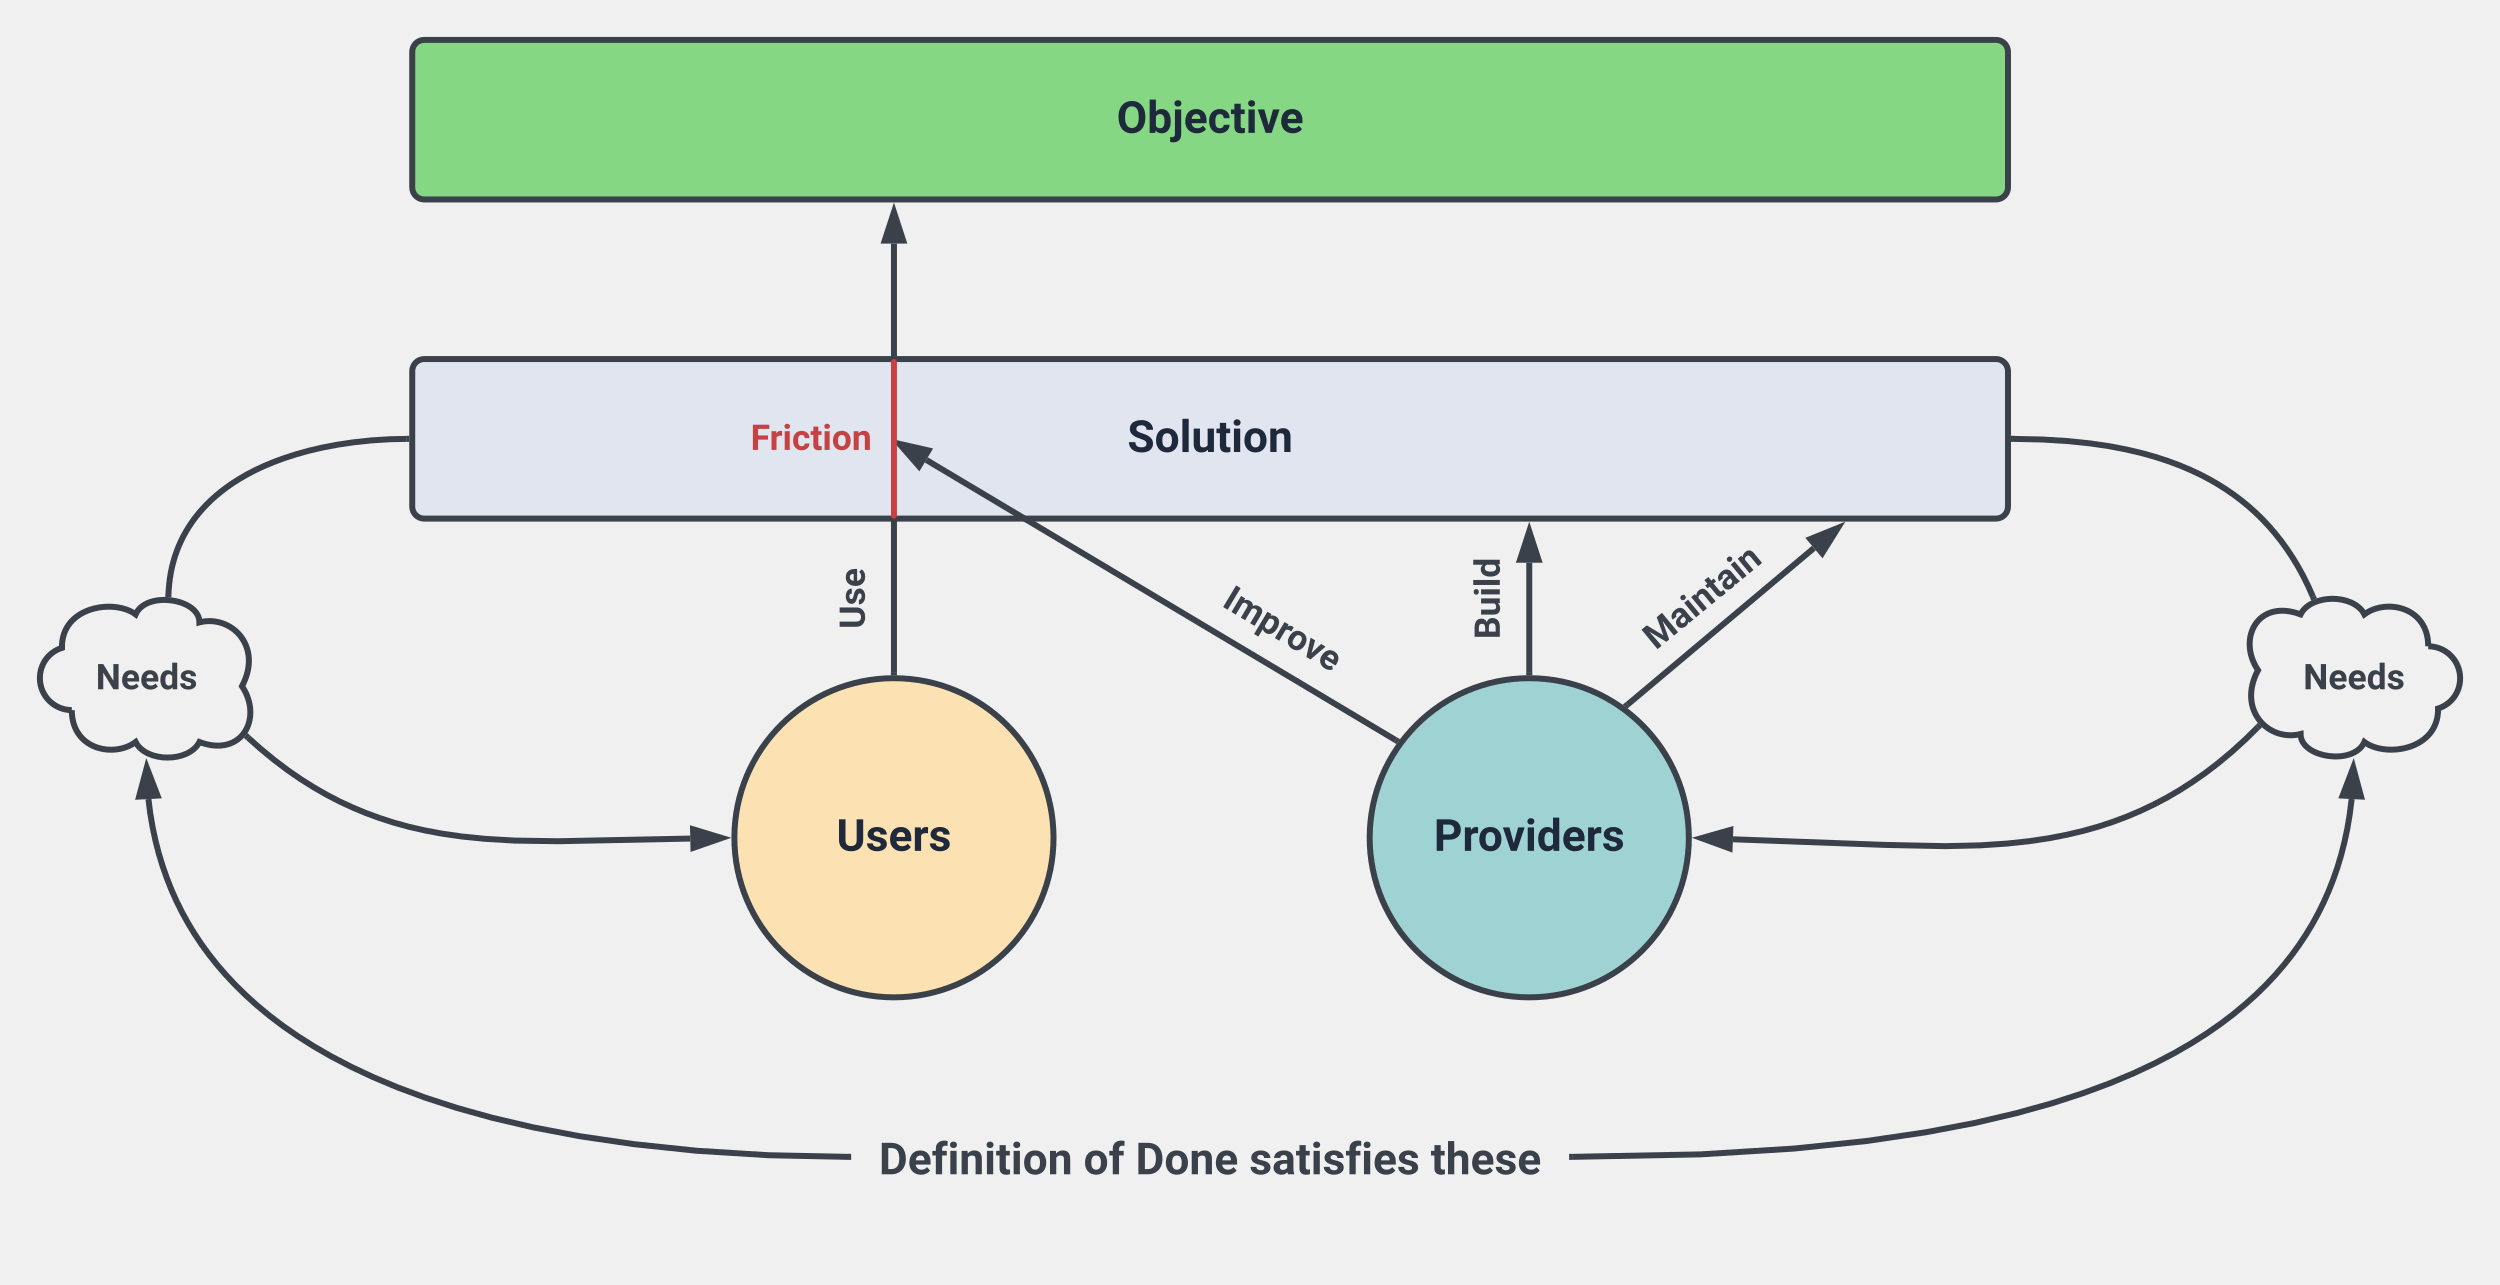
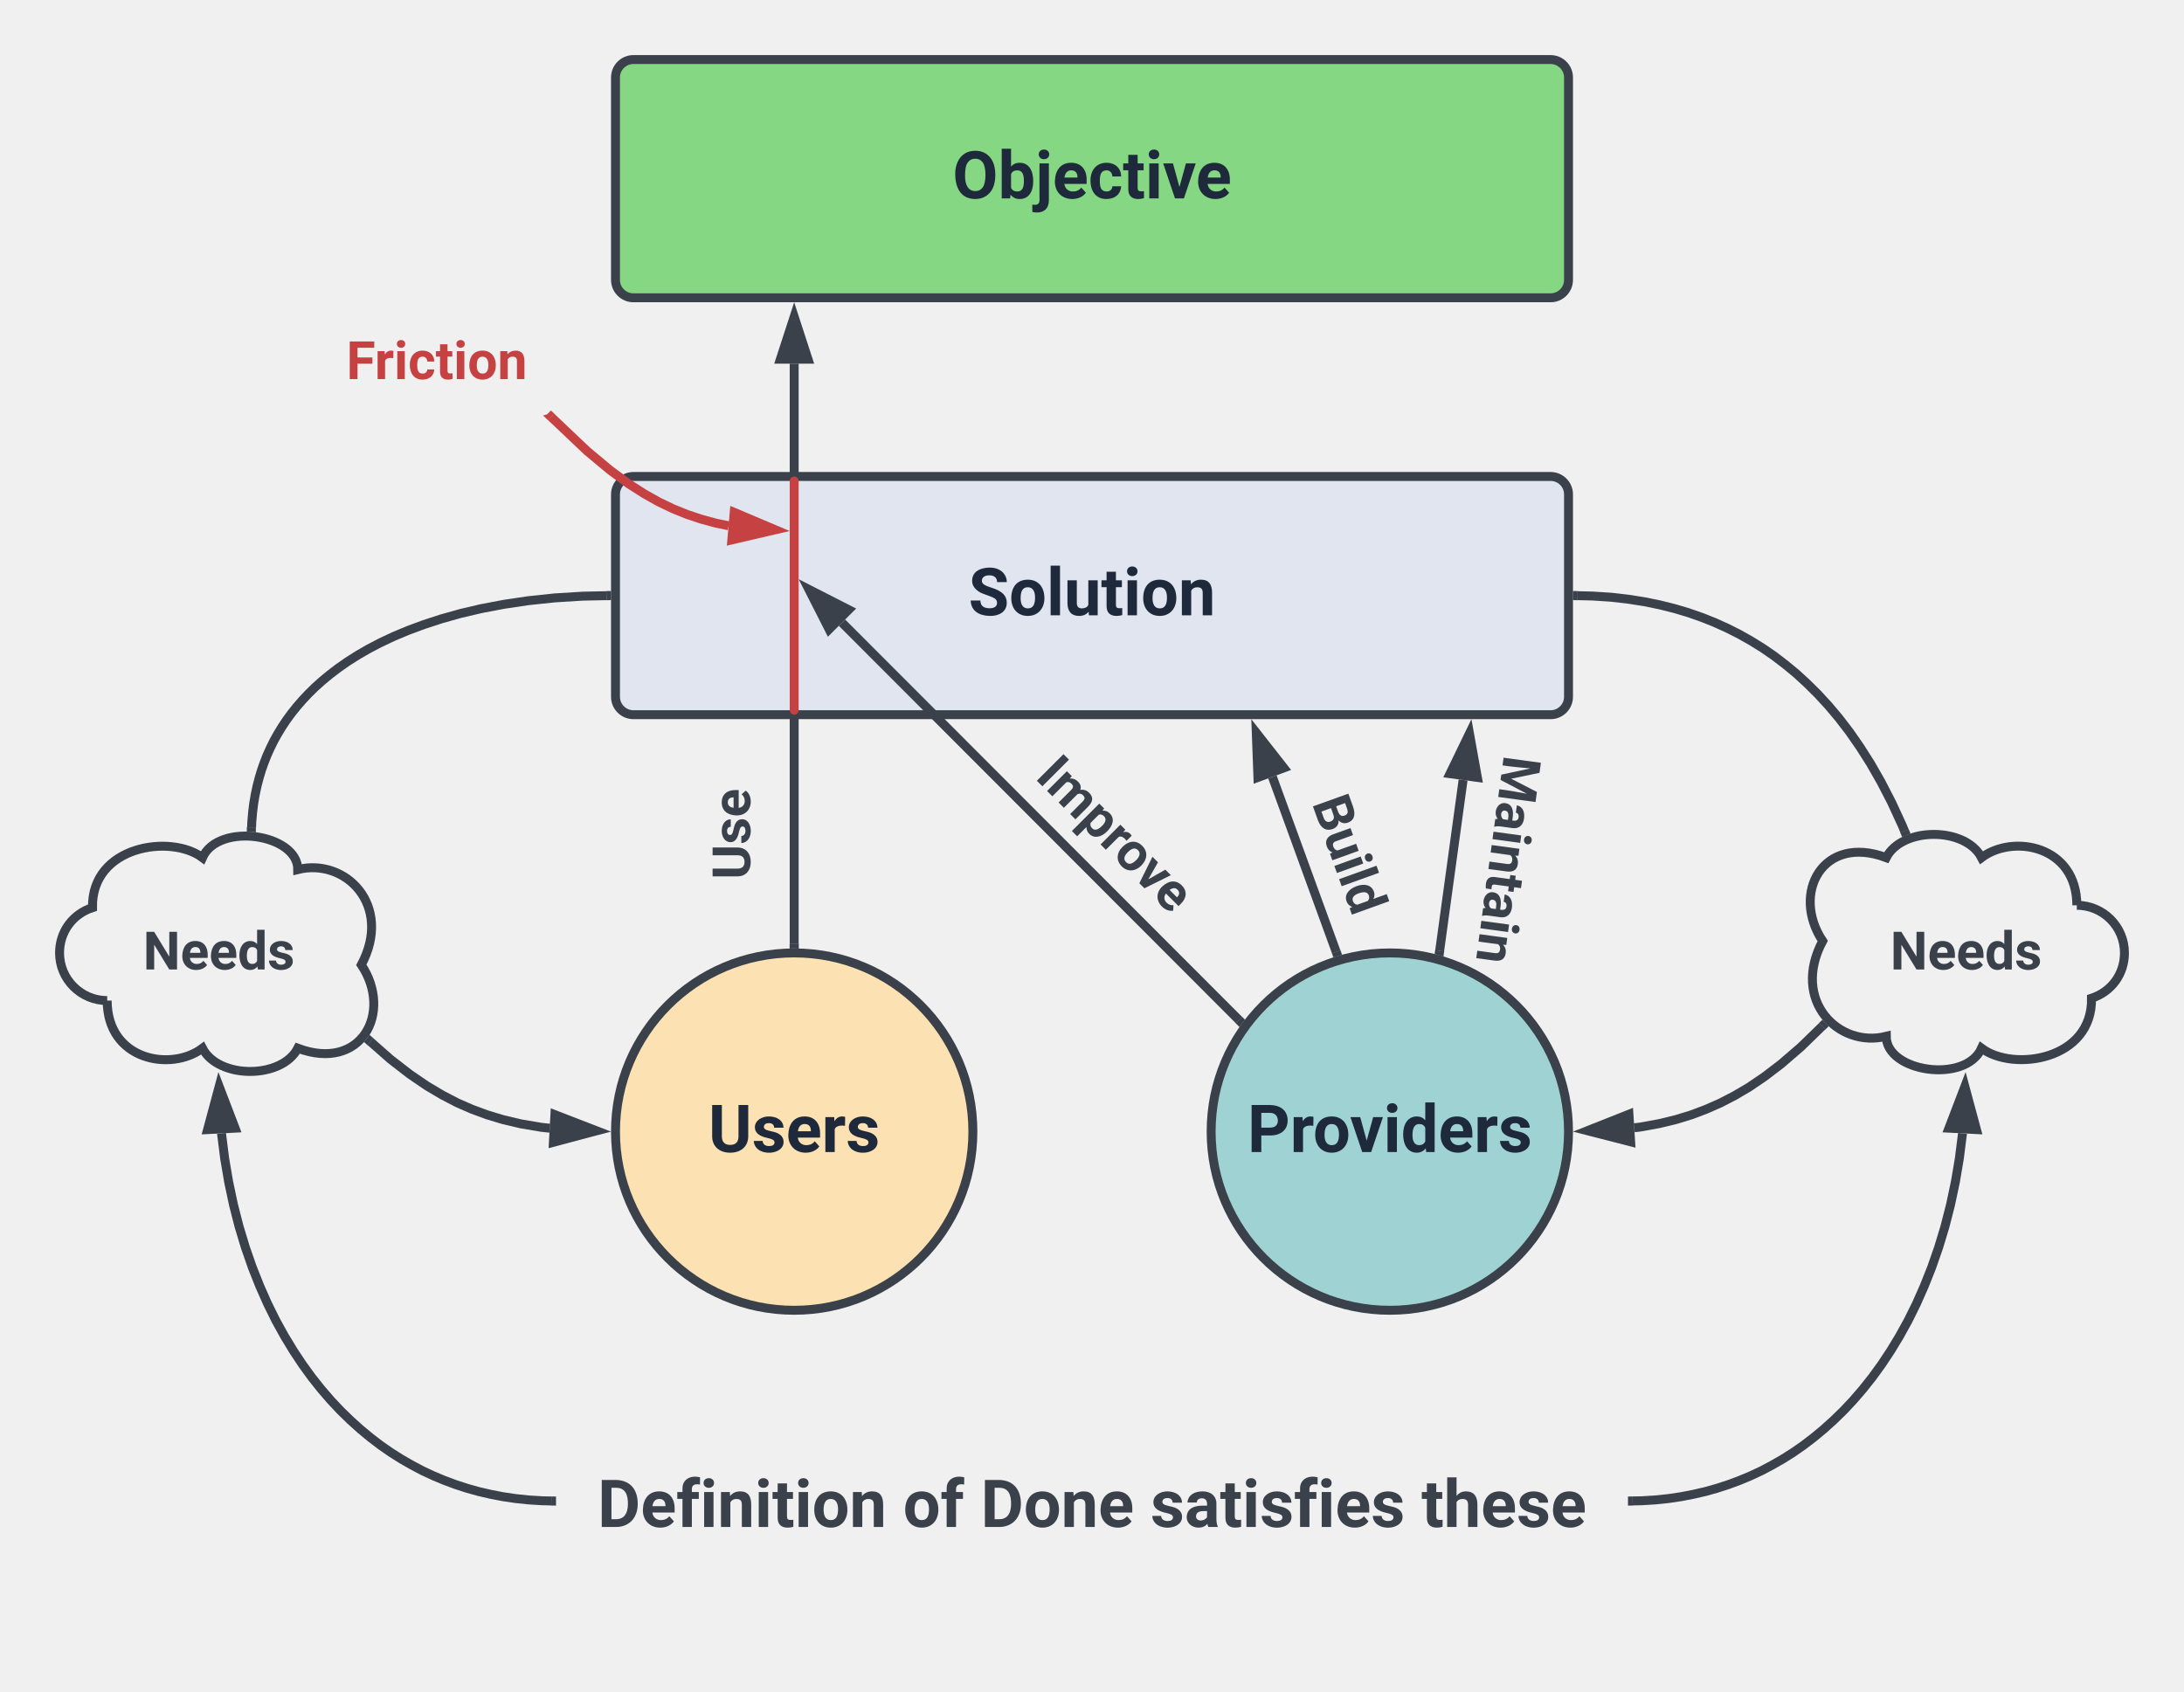
- <svg xmlns="http://www.w3.org/2000/svg" xmlns:ns1="lucid" xmlns:xlink="http://www.w3.org/1999/xlink" width="1253.33" height="644.06">
-   <g transform="translate(-193.3333 -100)" ns1:page-tab-id="0_0">
-     <path d="M641.5 437V222.12" stroke="#3a414a" stroke-width="3" fill="none" />
-     <path d="M643 438.55l-1.48-.05h-.73l-.8.03v-1.57h3z" stroke="#3a414a" stroke-width=".05" fill="#3a414a" />
-     <path d="M641.5 206.35l4.64 14.27h-9.28z" stroke="#3a414a" stroke-width="3" fill="#3a414a" />
-     <path d="M1410.67 424c8.83 0 16 7.16 16 16 0 7.07-4.34 13.03-11.06 15.22.4 20.78-26.27 24.78-36.93 16.78-5.34 12-32 8-32-4-16 4-32-12-21.34-32-10.66-16 0-36 21.34-28 5.33-10.4 26.66-10.4 32 0 10.66-8 32-4 32 16z" stroke="#3a414a" stroke-width="3" fill-opacity="0" />
-     <path d="M400 286c0-3.3 2.7-6 6-6h788c3.3 0 6 2.7 6 6v68c0 3.3-2.7 6-6 6H406c-3.3 0-6-2.7-6-6z" stroke="#3a414a" stroke-width="3" fill="#e0e5ef" />
-     <use xlink:href="#a" transform="matrix(1,0,0,1,412,292) translate(346.5178 34.61632)" />
-     <path d="M1040 520c0 44.18-35.82 80-80 80s-80-35.82-80-80 35.82-80 80-80 80 35.82 80 80z" stroke="#3a414a" stroke-width="3" fill="#9fd3d3" />
-     <use xlink:href="#b" transform="matrix(1,0,0,1,885,445) translate(27.18099 81.55382)" />
-     <path d="M721.5 520c0 44.18-35.82 80-80 80s-80-35.82-80-80 35.82-80 80-80 80 35.82 80 80z" stroke="#3a414a" stroke-width="3" fill="#fce1b2" />
-     <use xlink:href="#c" transform="matrix(1,0,0,1,566.5,445) translate(46.20226 81.55382)" />
-     <path d="M400 126c0-3.3 2.7-6 6-6h788c3.3 0 6 2.7 6 6v68c0 3.3-2.7 6-6 6H406c-3.3 0-6-2.7-6-6z" stroke="#3a414a" stroke-width="3" fill="#85d783" />
-     <use xlink:href="#d" transform="matrix(1,0,0,1,412,132) translate(341.1359 34.61632)" />
-     <path d="M893 471.03L657.7 330.57" stroke="#3a414a" stroke-width="3" fill="none" />
-     <path d="M895.22 470.6l-1.36 1.76-.44.66-1.2-.72 1.52-2.58z" stroke="#3a414a" stroke-width=".05" fill="#3a414a" />
-     <path d="M644.17 322.5l14.62 3.32-4.76 7.96z" stroke="#3a414a" stroke-width="3" fill="#3a414a" />
+ <svg xmlns="http://www.w3.org/2000/svg" xmlns:ns1="lucid" xmlns:xlink="http://www.w3.org/1999/xlink" width="733.33" height="568.13">
+   <g transform="translate(-193.3333 -120)" ns1:page-tab-id="0_0">
+     <path d="M460 437V242.12" stroke="#3a414a" stroke-width="3" fill="none" />
+     <path d="M461.5 438.56l-1.5-.06-1.5.05v-1.6h3z" stroke="#3a414a" stroke-width=".05" fill="#3a414a" />
+     <path d="M460 226.35l4.64 14.27h-9.28z" stroke="#3a414a" stroke-width="3" fill="#3a414a" />
+     <path d="M890.67 424c8.83 0 16 7.16 16 16 0 7.07-4.34 13.03-11.06 15.22C896 476 869.34 480 858.68 472c-5.34 12-32 8-32-4-16 4-32-12-21.34-32-10.66-16 0-36 21.34-28 5.33-10.4 26.66-10.4 32 0 10.66-8 32-4 32 16z" stroke="#3a414a" stroke-width="3" fill-opacity="0" />
+     <path d="M400 286c0-3.3 2.7-6 6-6h308c3.3 0 6 2.7 6 6v68c0 3.3-2.7 6-6 6H406c-3.3 0-6-2.7-6-6z" stroke="#3a414a" stroke-width="3" fill="#e0e5ef" />
+     <use xlink:href="#a" transform="matrix(1,0,0,1,412,292) translate(106.5178 34.61632)" />
+     <path d="M720 500c0 33.14-26.86 60-60 60s-60-26.86-60-60 26.86-60 60-60 60 26.86 60 60z" stroke="#3a414a" stroke-width="3" fill="#9fd3d3" />
+     <use xlink:href="#b" transform="matrix(1,0,0,1,605,445) translate(7.18099 61.86632)" />
+     <path d="M520 500c0 33.14-26.86 60-60 60s-60-26.86-60-60 26.86-60 60-60 60 26.86 60 60z" stroke="#3a414a" stroke-width="3" fill="#fce1b2" />
+     <use xlink:href="#c" transform="matrix(1,0,0,1,405,445) translate(26.20226 61.86632)" />
+     <path d="M400 146c0-3.3 2.7-6 6-6h308c3.3 0 6 2.7 6 6v68c0 3.3-2.7 6-6 6H406c-3.3 0-6-2.7-6-6z" stroke="#3a414a" stroke-width="3" fill="#85d783" />
+     <use xlink:href="#d" transform="matrix(1,0,0,1,412,152) translate(101.1359 34.61632)" />
+     <path d="M609.4 462.6L476.06 329.1" stroke="#3a414a" stroke-width="3" fill="none" />
+     <path d="M611.34 462.42l-1.78 2.46-1.26-1.26 2.12-2.12z" stroke="#3a414a" stroke-width=".05" fill="#3a414a" />
+     <path d="M464.93 317.93l13.36 6.82-6.57 6.55z" stroke="#3a414a" stroke-width="3" fill="#3a414a" />
    <path d="M229.33 456c-8.83 0-16-7.16-16-16 0-7.07 4.34-13.03 11.06-15.22C224 404 250.66 400 261.32 408c5.34-12 32-8 32 4 16-4 32 12 21.34 32 10.66 16 0 36-21.34 28-5.33 10.4-26.66 10.4-32 0-10.66 8-32 4-32-16z" stroke="#3a414a" stroke-width="3" fill-opacity="0" />
    <path d="M397 320.03l-8.13.17-9.3.58-8.8.93-8.22 1.22-7.62 1.45-7 1.64-6.4 1.8-5.83 1.9-5.32 1.97-4.85 2.03-4.42 2.08-4.02 2.1-3.7 2.14-3.37 2.14-3.08 2.15-2.85 2.17-2.62 2.17-2.42 2.17-2.23 2.2-2.06 2.2-1.9 2.2-1.77 2.23-1.64 2.25-1.5 2.27-1.4 2.3-1.3 2.35-1.17 2.38-1.1 2.44-.98 2.5-.9 2.55-.78 2.63-.7 2.7-.6 2.82-.5 2.92-.37 3.04-.27 3.18-.08 1.9" stroke="#3a414a" stroke-width="3" fill="none" />
    <path d="M398.5 321.5l-1.5.03-.07-3 1.57-.03zM279.25 397.86l-.03 1.66-.76-.14-2.24-.04.03-1.54z" stroke="#3a414a" stroke-width=".05" fill="#3a414a" />
-     <path d="M317.68 469.8l6.18 5.5 7 5.75 6.76 5.1 6.6 4.55 6.5 4.08 6.45 3.7 6.46 3.34 6.52 3.03 6.65 2.77 6.85 2.5 7.14 2.3 7.52 2.07 8.08 1.85 8.84 1.64 9.94 1.42 11.65 1.16 14.6.85 21.65.33 66.3-1.34" stroke="#3a414a" stroke-width="3" fill="none" />
-     <path d="M318.7 468.7l-2 2.23-1.15-1.04.97-1.05.86-1.34z" stroke="#3a414a" stroke-width=".05" fill="#3a414a" />
-     <path d="M555.15 520.1l-14.17 4.92-.2-9.27z" stroke="#3a414a" stroke-width="3" fill="#3a414a" />
+     <path d="M317.7 469.78l6.78 5.96 6.46 5 5.68 3.88 5.23 3.1 5 2.6 4.98 2.18 5.1 1.88 5.38 1.62 5.93 1.4 6.8 1.15 2.9.32" stroke="#3a414a" stroke-width="3" fill="none" />
+     <path d="M318.7 468.68l-1.97 2.25-1.18-1.04.97-1.05.86-1.34z" stroke="#3a414a" stroke-width=".05" fill="#3a414a" />
+     <path d="M393.65 499.73l-14.5 3.85.5-9.26z" stroke="#3a414a" stroke-width="3" fill="#3a414a" />
    <path d="M213.33 406c0-3.3 2.7-6 6-6H314c3.3 0 6 2.7 6 6v68c0 3.3-2.7 6-6 6h-94.67c-3.3 0-6-2.7-6-6z" stroke="#000" stroke-opacity="0" fill="#fff" fill-opacity="0" />
    <use xlink:href="#e" transform="matrix(1,0,0,1,218.3333,405) translate(23.03559 40.55556)" />
-     <path d="M1320 406c0-3.3 2.7-6 6-6h94.67c3.3 0 6 2.7 6 6v68c0 3.3-2.7 6-6 6H1326c-3.3 0-6-2.7-6-6z" stroke="#000" stroke-opacity="0" fill="#fff" fill-opacity="0" />
-     <use xlink:href="#e" transform="matrix(1,0,0,1,1325,405) translate(23.03559 40.55556)" />
-     <path d="M1325.2 464.6l-6.08 6-6.9 6.27-6.72 5.6-6.57 5.03-6.5 4.54-6.43 4.12-6.44 3.76-6.5 3.42-6.6 3.13-6.74 2.87-6.97 2.62-7.27 2.4-7.67 2.16-8.18 1.95-8.9 1.73-9.88 1.5-11.28 1.2-13.48.9-17.56.4-29.5-.6-76.9-2.84" stroke="#3a414a" stroke-width="3" fill="none" />
-     <path d="M1325.63 462.9l1.73 1.7-1.12 1.1-2.1-2.14 1.13-1.13z" stroke="#3a414a" stroke-width=".05" fill="#3a414a" />
-     <path d="M1046.35 520.18l14.43-4.1-.34 9.26z" stroke="#3a414a" stroke-width="3" fill="#3a414a" />
-     <path d="M560 286c0-3.3 2.7-6 6-6h68c3.3 0 6 2.7 6 6v68c0 3.3-2.7 6-6 6h-68c-3.3 0-6-2.7-6-6z" stroke="#000" stroke-opacity="0" fill="#fff" fill-opacity="0" />
-     <use xlink:href="#f" transform="matrix(1,0,0,1,565,285) translate(4.644097 40.55556)" />
-     <path d="M641.5 280.75c.4 0 .75.34.75.75v77c0 .4-.34.75-.75.75-.4 0-.75-.34-.75-.75v-77c0-.4.34-.75.75-.75z" stroke="#c64242" stroke-width="1.5" fill="none" />
-     <path d="M774.42 365.14c1.7-2.84 5.4-3.76 8.23-2.05l125.1 75.1c2.84 1.7 3.76 5.4 2.05 8.23l-11.33 18.87c-1.7 2.84-5.4 3.76-8.23 2.05l-125.1-75.1c-2.84-1.7-3.76-5.4-2.05-8.24z" stroke="#000" stroke-opacity="0" fill="#fff" fill-opacity="0" />
-     <use xlink:href="#g" transform="matrix(0.8573443,0.5147434,-0.5147434,0.8573443,779.2197,366.8604) translate(41.42188 18.05556)" />
-     <path d="M1203 320.03l14.08.3 12.93.8 11.05 1.15 9.63 1.4 8.52 1.64 7.63 1.78 6.9 1.93 6.3 2.05 5.8 2.15 5.38 2.26 5.02 2.34 4.68 2.45 4.4 2.54 4.18 2.64 3.96 2.75 3.77 2.86 3.6 2.97 3.46 3.1 3.33 3.27 3.2 3.4 3.08 3.6 3 3.77 2.9 4 2.82 4.25 2.74 4.52 2.65 4.83 2.57 5.2 2.26 5.1" stroke="#3a414a" stroke-width="3" fill="none" />
-     <path d="M1203.07 318.53l-.06 3-1.5-.03v-3zM1354.8 399.9l-2.76 1.14-.6-1.4 2.78-1.17z" stroke="#3a414a" stroke-width=".05" fill="#3a414a" />
-     <path d="M960 437V382.12" stroke="#3a414a" stroke-width="3" fill="none" />
-     <path d="M961.5 438.55l-1.48-.05h-.73l-.8.03v-1.57h3z" stroke="#3a414a" stroke-width=".05" fill="#3a414a" />
-     <path d="M960 366.36l4.64 14.26h-9.28z" stroke="#3a414a" stroke-width="3" fill="#3a414a" />
-     <path d="M926 440c-3.3 0-6-2.7-6-6v-68c0-3.3 2.7-6 6-6h28c3.3 0 6 2.7 6 6v68c0 3.3-2.7 6-6 6z" stroke="#000" stroke-opacity="0" fill="#fff" fill-opacity="0" />
-     <use xlink:href="#h" transform="matrix(6.123233995736766e-17,-1,1,6.123233995736766e-17,925,435) translate(14.63108 20.24306)" />
-     <path d="M1009.25 453.26l93.46-78.5" stroke="#3a414a" stroke-width="3" fill="none" />
-     <path d="M1010.24 454.38l-.92.78-1.68-1.3-.8-.54 1.47-1.24z" stroke="#3a414a" stroke-width=".05" fill="#3a414a" />
-     <path d="M1114.78 364.62l-7.94 12.73-5.96-7.1z" stroke="#3a414a" stroke-width="3" fill="#3a414a" />
-     <path d="M983.82 433.9c-2.1-2.54-1.75-6.33.8-8.44l98.93-81.64c2.56-2.1 6.34-1.75 8.45.8l17.82 21.6c2.1 2.56 1.75 6.34-.8 8.45l-98.93 81.64c-2.57 2.12-6.35 1.76-8.46-.8z" stroke="#000" stroke-opacity="0" fill="#fff" fill-opacity="0" />
-     <use xlink:href="#i" transform="matrix(0.7712493,-0.6365332,0.6365332,0.7712493,987.0389,429.9571) translate(30.50868 20.24306)" />
-     <path d="M607.67 440c-3.32 0-6-2.7-6-6v-68c0-3.3 2.68-6 6-6h28c3.3 0 6 2.7 6 6v68c0 3.3-2.7 6-6 6z" stroke="#000" stroke-opacity="0" fill="#fff" fill-opacity="0" />
-     <use xlink:href="#j" transform="matrix(6.123233995736766e-17,-1,1,6.123233995736766e-17,606.6667,435) translate(19.77431 20.24306)" />
-     <path d="M620 641.94c0-3.32 2.7-6 6-6h348c3.3 0 6 2.68 6 6v76.12c0 3.32-2.7 6-6 6H626c-3.3 0-6-2.68-6-6z" stroke="#000" stroke-opacity="0" fill="#fff" fill-opacity="0" />
-     <use xlink:href="#k" transform="matrix(1,0,0,1,625,640.9375) translate(8.97895 47.77257)" />
-     <use xlink:href="#l" transform="matrix(1,0,0,1,625,640.9375) translate(111.5723 47.77257)" />
-     <use xlink:href="#m" transform="matrix(1,0,0,1,625,640.9375) translate(137.6356 47.77257)" />
-     <use xlink:href="#n" transform="matrix(1,0,0,1,625,640.9375) translate(194.6343 47.77257)" />
-     <use xlink:href="#o" transform="matrix(1,0,0,1,625,640.9375) translate(285.6283 47.77257)" />
-     <path d="M618.5 679.97l-39.97-.82-36.2-2.26-31.3-3.3-27.08-3.97-23.44-4.46-20.38-4.77-17.84-4.98-15.7-5.1-13.86-5.14L380.4 640l-11.03-5.18-9.9-5.17-8.93-5.15-8.1-5.13-7.34-5.1-6.72-5.1-6.15-5.1-5.64-5.08-5.2-5.1-4.8-5.1-4.43-5.13-4.1-5.17-3.8-5.22-3.5-5.28-3.26-5.37-3-5.46-2.76-5.57-2.54-5.7-2.3-5.87-2.1-6.03-1.9-6.23-1.66-6.47-1.42-6.72-1.2-7.02-.87-6.98" stroke="#3a414a" stroke-width="3" fill="none" />
-     <path d="M620 678.5v3l-1.57-.03.06-3z" stroke="#3a414a" stroke-width=".05" fill="#3a414a" />
-     <path d="M266.92 484.85l5.38 14-9.26.5z" stroke="#3a414a" stroke-width="3" fill="#3a414a" />
-     <path d="M981.5 679.97l64.36-1.25 46.77-2.9 36.47-3.8 29.6-4.36 24.6-4.67 20.83-4.9 17.85-4.96 15.5-5.03 13.55-5.02 11.97-5.03 10.64-5 9.53-4.98 8.58-4.95 7.76-4.93 7.07-4.9 6.45-4.9 5.9-4.9 5.44-4.87 5-4.9 4.63-4.93 4.28-4.97 3.97-5 3.7-5.1 3.4-5.14 3.2-5.26 2.94-5.36 2.72-5.5 2.5-5.63 2.3-5.82 2.1-6 1.88-6.25 1.67-6.5 1.45-6.8 1.2-7.12.95-7.52.02-.25" stroke="#3a414a" stroke-width="3" fill="none" />
-     <path d="M981.57 681.47l-1.57.03v-3l1.5-.03z" stroke="#3a414a" stroke-width=".05" fill="#3a414a" />
-     <path d="M1373.1 484.85l3.9 14.48-9.26-.47z" stroke="#3a414a" stroke-width="3" fill="#3a414a" />
+     <path d="M800 406c0-3.3 2.7-6 6-6h94.67c3.3 0 6 2.7 6 6v68c0 3.3-2.7 6-6 6H806c-3.3 0-6-2.7-6-6z" stroke="#000" stroke-opacity="0" fill="#fff" fill-opacity="0" />
+     <use xlink:href="#e" transform="matrix(1,0,0,1,805,405) translate(23.03559 40.55556)" />
+     <path d="M805.2 464.6l-7.15 6.95-6.57 5.67-5.7 4.35-5.16 3.5-4.9 2.88-4.75 2.45-4.77 2.1-4.9 1.85-5.2 1.6-5.62 1.36-6.32 1.15-2.1.26" stroke="#3a414a" stroke-width="3" fill="none" />
+     <path d="M805.63 462.9l1.73 1.7-1.14 1.1-2.1-2.16 1.15-1.1z" stroke="#3a414a" stroke-width=".05" fill="#3a414a" />
+     <path d="M726.35 499.7l13.94-5.53.57 9.26z" stroke="#3a414a" stroke-width="3" fill="#3a414a" />
+     <path d="M300 226c0-3.3 2.7-6 6-6h68c3.3 0 6 2.7 6 6v28c0 3.3-2.7 6-6 6h-68c-3.3 0-6-2.7-6-6z" stroke="#000" stroke-opacity="0" fill="#fff" fill-opacity="0" />
+     <use xlink:href="#f" transform="matrix(1,0,0,1,305,225) translate(4.644097 22.30556)" />
+     <path d="M460 280.75c.4 0 .75.34.75.75v77c0 .4-.34.75-.75.75-.4 0-.75-.34-.75-.75v-77c0-.4.34-.75.75-.75z" stroke="#c64242" stroke-width="1.5" fill="none" />
+     <path d="M519.8 336.4c2.35-2.35 6.15-2.35 8.5 0l103.16 103.16c2.35 2.35 2.35 6.14 0 8.5L615.9 463.6c-2.34 2.35-6.14 2.35-8.48 0L504.24 360.45c-2.34-2.35-2.34-6.14 0-8.5z" stroke="#000" stroke-opacity="0" fill="#fff" fill-opacity="0" />
+     <use xlink:href="#g" transform="matrix(0.7071068,0.7071068,-0.7071068,0.7071068,524.049,339.2173) translate(41.42188 18.05556)" />
+     <path d="M723 320.03l5.1.12 6.17.4 5.78.66 5.46.86 5.17 1.06 4.9 1.23 4.7 1.4 4.5 1.57 4.34 1.73 4.2 1.9 4.07 2.05 3.96 2.24 3.87 2.4 3.8 2.62 3.7 2.82 3.7 3.05 3.6 3.3 3.6 3.56 3.58 3.88 3.56 4.22 3.55 4.62 3.53 5.08 3.55 5.58 3.55 6.2 3.55 6.88 3.55 7.7.8 1.93" stroke="#3a414a" stroke-width="3" fill="none" />
+     <path d="M723.07 318.53l-.06 3-1.5-.03v-3zM834.8 399.9l-2.76 1.14-.6-1.4 2.77-1.17z" stroke="#3a414a" stroke-width=".05" fill="#3a414a" />
+     <path d="M643.93 372.13c3.12-1.13 6.56.5 7.68 3.6l18.62 51.7c1.12 3.12-.5 6.56-3.62 7.68l-14.62 5.28c-3.12 1.12-6.56-.5-7.68-3.62l-18.6-51.7c-1.13-3.1.5-6.55 3.6-7.67z" stroke="#000" stroke-opacity="0" fill="#fff" fill-opacity="0" />
+     <use xlink:href="#h" transform="matrix(0.3386811,0.9409012,-0.9409012,0.3386811,646.5667,376.4915) translate(8.131076 16.49306)" />
+     <path d="M676.73 439.3l7.87-57.37" stroke="#3a414a" stroke-width="3" fill="none" />
+     <path d="M678.23 439.47l-.25 1.75-2.72-.8-.2-.05.2-1.3z" stroke="#3a414a" stroke-width=".05" fill="#3a414a" />
+     <path d="M686.74 366.3l2.66 14.77-9.2-1.26z" stroke="#3a414a" stroke-width="3" fill="#3a414a" />
+     <path d="M714.05 373.44c3.3.44 5.6 3.47 5.14 6.75l-8.3 60.94c-.46 3.28-3.5 5.58-6.77 5.13l-18.6-2.53c-3.27-.45-5.57-3.47-5.13-6.76l8.3-60.94c.46-3.28 3.48-5.58 6.76-5.14z" stroke="#000" stroke-opacity="0" fill="#fff" fill-opacity="0" />
+     <use xlink:href="#i" transform="matrix(-0.1350153,0.9908435,-0.9908435,-0.1350153,714.3707,378.5262) translate(-2.991319 16.57639)" />
+     <path d="M426 440.07c-3.3 0-6-2.7-6-6v-68c0-3.32 2.7-6 6-6h28c3.3 0 6 2.68 6 6v68c0 3.3-2.7 6-6 6z" stroke="#000" stroke-opacity="0" fill="#fff" fill-opacity="0" />
+     <use xlink:href="#j" transform="matrix(6.123233995736766e-17,-1,1,6.123233995736766e-17,425,435.0667) translate(19.77431 20.24306)" />
+     <path d="M380 586c0-3.3 2.7-6 6-6h348c3.3 0 6 2.7 6 6v76.13c0 3.3-2.7 6-6 6H386c-3.3 0-6-2.7-6-6z" stroke="#000" stroke-opacity="0" fill="#fff" fill-opacity="0" />
+     <use xlink:href="#k" transform="matrix(1,0,0,1,385,585) translate(8.97895 47.77257)" />
+     <use xlink:href="#l" transform="matrix(1,0,0,1,385,585) translate(111.5723 47.77257)" />
+     <use xlink:href="#m" transform="matrix(1,0,0,1,385,585) translate(137.6356 47.77257)" />
+     <use xlink:href="#n" transform="matrix(1,0,0,1,385,585) translate(194.6343 47.77257)" />
+     <use xlink:href="#o" transform="matrix(1,0,0,1,385,585) translate(285.6283 47.77257)" />
+     <path d="M378.5 624.03l-3.2-.07-4.5-.28-4.4-.46-4.23-.63-4.13-.8-4.02-.93-3.92-1.1-3.84-1.25-3.77-1.4-3.7-1.55-3.64-1.7-3.58-1.9-3.54-2.03-3.48-2.2-3.45-2.4-3.4-2.6-3.38-2.8-3.33-3-3.32-3.23-3.26-3.47-3.22-3.73-3.18-4-3.12-4.3-3.05-4.6-2.98-4.92-2.9-5.25-2.77-5.6-2.64-5.96-2.5-6.3-2.32-6.67-2.12-7-1.88-7.35-1.62-7.64-1.34-7.9-1.02-8.1-.03-.32" stroke="#3a414a" stroke-width="3" fill="none" />
+     <path d="M380 622.56v3l-1.57-.03.06-3z" stroke="#3a414a" stroke-width=".05" fill="#3a414a" />
+     <path d="M266.92 484.85l5.36 14-9.25.48z" stroke="#3a414a" stroke-width="3" fill="#3a414a" />
+     <path d="M741.5 624.03l3.2-.07 4.5-.28 4.4-.46 4.23-.63 4.13-.8 4.02-.93 3.92-1.1 3.84-1.25 3.77-1.4 3.7-1.55 3.64-1.7 3.58-1.9 3.54-2.03 3.48-2.2 3.45-2.4 3.4-2.6 3.38-2.8 3.33-3 3.32-3.23 3.26-3.47 3.22-3.73 3.18-4 3.12-4.3 3.05-4.6 2.98-4.92 2.9-5.25 2.77-5.6 2.64-5.96 2.5-6.3 2.32-6.67 2.12-7 1.88-7.35 1.62-7.64 1.34-7.9 1.02-8.1.03-.32" stroke="#3a414a" stroke-width="3" fill="none" />
+     <path d="M741.57 625.53l-1.57.03v-3l1.5-.03z" stroke="#3a414a" stroke-width=".05" fill="#3a414a" />
+     <path d="M853.08 484.85l3.9 14.48-9.26-.48z" stroke="#3a414a" stroke-width="3" fill="#3a414a" />
+     <path d="M642 439.66l-21.43-58.8" stroke="#3a414a" stroke-width="3" fill="none" />
+     <path d="M643.97 440.66l-2.9.82-.48-1.34 2.8-1.03z" stroke="#3a414a" stroke-width=".05" fill="#3a414a" />
+     <path d="M615.16 366.06l9.25 11.8-8.7 3.2z" stroke="#3a414a" stroke-width="3" fill="#3a414a" />
+     <path d="M378.36 259.97l12.1 11.48 7.8 6.5 6.1 4.48 5.32 3.4 4.9 2.75 4.72 2.26 4.7 1.9 4.8 1.6 5.04 1.36 4.15.85" stroke="#c64242" stroke-width="3" fill="none" />
+     <path d="M379.42 258.9l-2.06 2.2-1.64-1.57 1.3-.35 1.3-1.3z" stroke="#c64242" stroke-width=".05" fill="#c64242" />
+     <path d="M453.66 297.9l-14.6 3.4.8-9.24z" stroke="#c64242" stroke-width="3" fill="#c64242" />
    <defs>
      <path fill="#1e293b" d="M658-217c127 0 227-49 227-165 0-57-21-98-60-130-79-64-370-142-463-196-162-95-248-210-248-361 0-280 246-403 537-407 213-3 383 84 467 216 45 69 68 147 68 234H886c0-139-96-211-240-211-129 0-232 55-232 169 0 47 24 87 72 119s117 62 210 90c171 51 295 115 373 191s117 171 117 284c-2 272-237 411-528 404C331 13 78-135 69-458h301c0 161 96 241 288 241" id="p" />
      <path fill="#1e293b" d="M579 20C257 20 58-214 66-551c8-331 182-551 511-551 324 0 514 231 514 572 0 319-198 550-512 550zm-2-888c-169 0-222 141-222 338 0 181 61 317 224 317 170 0 223-137 223-338 0-178-64-317-225-317" id="q" />
      <path fill="#1e293b" d="M416 0H126v-1536h290V0" id="r" />
      <path fill="#1e293b" d="M463 20c-241-1-359-147-359-393v-709h289v699c0 113 51 169 154 169 98 0 165-34 202-102v-766h290V0H767l-8-110C688-23 589 20 463 20" id="s" />
      <path fill="#1e293b" d="M457-330c2 83 25 111 111 112 32 0 60-2 85-7V-6c-57 17-115 26-175 26-203 0-310-102-310-307v-583H10v-212h158v-266h289v266h185v212H457v540" id="t" />
      <path fill="#1e293b" d="M416 0H126v-1082h290V0zM271-1212c-92 0-162-61-162-150s68-149 162-149c93 0 162 60 162 149s-70 150-162 150" id="u" />
      <path fill="#1e293b" d="M750-692c-1-124-48-174-173-175-81 0-142 35-183 104V0H105v-1082h272l9 125c77-97 181-145 311-145 244 0 342 151 342 403V0H750v-692" id="v" />
      <g id="a">
        <use transform="matrix(0.01085069,0,0,0.01085069,0,0)" xlink:href="#p" />
        <use transform="matrix(0.01085069,0,0,0.01085069,13.66102,0)" xlink:href="#q" />
        <use transform="matrix(0.01085069,0,0,0.01085069,26.22613,0)" xlink:href="#r" />
        <use transform="matrix(0.01085069,0,0,0.01085069,32.11806,0)" xlink:href="#s" />
        <use transform="matrix(0.01085069,0,0,0.01085069,44.55295,0)" xlink:href="#t" />
        <use transform="matrix(0.01085069,0,0,0.01085069,52.06163,0)" xlink:href="#u" />
        <use transform="matrix(0.01085069,0,0,0.01085069,57.95356,0)" xlink:href="#q" />
        <use transform="matrix(0.01085069,0,0,0.01085069,70.51866,0)" xlink:href="#v" />
      </g>
      <path fill="#1e293b" d="M1245-974c0 302-233 466-552 461H430V0H130v-1456h568c323 5 547 167 547 482zm-303 2c1-143-93-241-237-241H430v457h268c151 1 244-71 244-216" id="w" />
      <path fill="#1e293b" d="M719-811c-143-24-279 1-319 103V0H111v-1082h273l8 129c74-124 180-175 331-136" id="x" />
      <path fill="#1e293b" d="M516-353l201-729h302L654 0H378L13-1082h302" id="y" />
      <path fill="#1e293b" d="M488 20C204 20 66-234 66-549c0-305 140-551 424-553 105 0 192 39 261 118v-552h290V0H780l-14-115C694-25 601 20 488 20zM355-528c0 176 51 314 207 314 89 0 152-38 189-113v-427c-36-75-98-113-187-113-139 0-209 113-209 339" id="z" />
      <path fill="#1e293b" d="M1031-175C952-60 797 20 609 20 287 20 60-206 72-543c12-330 180-559 505-559 309 0 482 214 477 537v118H365c15 134 115 234 263 234 111 0 198-40 261-121zM770-644c5-139-62-226-194-224-130 1-191 97-208 224h402" id="A" />
      <path fill="#1e293b" d="M529-185c94 0 168-33 168-114 0-35-18-63-53-83s-91-39-168-55C219-491 90-600 90-765c0-208 203-337 432-337 246 0 451 124 453 349H686c-2-91-62-143-165-143-86 0-151 41-153 117 0 32 16 57 46 77 63 43 257 69 335 100 151 60 229 153 229 291C978-13 554 93 282-28 162-81 60-190 56-344h274c5 106 86 159 199 159" id="B" />
      <g id="b">
        <use transform="matrix(0.01085069,0,0,0.01085069,0,0)" xlink:href="#w" />
        <use transform="matrix(0.01085069,0,0,0.01085069,14.33377,0)" xlink:href="#x" />
        <use transform="matrix(0.01085069,0,0,0.01085069,22.04861,0)" xlink:href="#q" />
        <use transform="matrix(0.01085069,0,0,0.01085069,34.45095,0)" xlink:href="#y" />
        <use transform="matrix(0.01085069,0,0,0.01085069,45.68142,0)" xlink:href="#u" />
        <use transform="matrix(0.01085069,0,0,0.01085069,51.57335,0)" xlink:href="#z" />
        <use transform="matrix(0.01085069,0,0,0.01085069,64.09505,0)" xlink:href="#A" />
        <use transform="matrix(0.01085069,0,0,0.01085069,76.10677,0)" xlink:href="#x" />
        <use transform="matrix(0.01085069,0,0,0.01085069,84.21224,0)" xlink:href="#B" />
      </g>
      <path fill="#1e293b" d="M416-495c-3 181 88 274 258 274 169 0 257-89 257-266v-969h301v959c3 324-227 517-558 517-328 0-557-188-558-506v-970h300v961" id="C" />
      <g id="c">
        <use transform="matrix(0.01085069,0,0,0.01085069,0,0)" xlink:href="#C" />
        <use transform="matrix(0.01085069,0,0,0.01085069,14.62674,0)" xlink:href="#B" />
        <use transform="matrix(0.01085069,0,0,0.01085069,26.05252,0)" xlink:href="#A" />
        <use transform="matrix(0.01085069,0,0,0.01085069,38.06424,0)" xlink:href="#x" />
        <use transform="matrix(0.01085069,0,0,0.01085069,46.1697,0)" xlink:href="#B" />
      </g>
      <path fill="#1e293b" d="M1248-1138c106 220 104 603 2 820-91 195-274 338-542 338C281 20 86-300 86-759c0-291 115-515 296-629 182-114 467-115 648 0 94 60 166 141 218 250zM940-344c111-153 110-617 0-765-57-77-133-119-234-119s-177 41-233 118c-64 88-83 240-83 415 0 149 27 264 82 346s133 123 236 123c101 0 176-40 232-118" id="D" />
      <path fill="#1e293b" d="M663-1102c295 0 423 246 423 571 0 313-131 551-421 551-117 0-211-45-281-135L371 0H111v-1536h289v551c67-78 154-117 263-117zm-71 889c164 0 209-139 205-339-3-189-44-315-207-315-92 0-155 38-190 113v427c35 76 99 114 192 114" id="E" />
      <path fill="#1e293b" d="M417 59c1 237-132 380-369 378-50 0-98-6-143-17V191c122 27 222 1 222-130v-1143h290V59zM266-1212c-92 0-162-61-162-150s68-149 162-149 162 60 162 149-70 150-162 150" id="F" />
      <path fill="#1e293b" d="M355-556c-2 203 30 338 206 343 102 3 181-63 182-161h271C1001-128 821 17 566 20 242 24 66-212 66-554c0-320 184-548 498-548 262 0 451 167 450 423H743c-1-108-75-193-184-189-162 6-202 123-204 312" id="G" />
      <g id="d">
        <use transform="matrix(0.01085069,0,0,0.01085069,0,0)" xlink:href="#D" />
        <use transform="matrix(0.01085069,0,0,0.01085069,15.34288,0)" xlink:href="#E" />
        <use transform="matrix(0.01085069,0,0,0.01085069,27.85373,0)" xlink:href="#F" />
        <use transform="matrix(0.01085069,0,0,0.01085069,33.6263,0)" xlink:href="#A" />
        <use transform="matrix(0.01085069,0,0,0.01085069,45.63802,0)" xlink:href="#G" />
        <use transform="matrix(0.01085069,0,0,0.01085069,57.22656,0)" xlink:href="#t" />
        <use transform="matrix(0.01085069,0,0,0.01085069,64.73524,0)" xlink:href="#u" />
        <use transform="matrix(0.01085069,0,0,0.01085069,70.62717,0)" xlink:href="#y" />
        <use transform="matrix(0.01085069,0,0,0.01085069,81.71658,0)" xlink:href="#A" />
      </g>
      <path fill="#3a414a" d="M1314 0h-300L430-958V0H130v-1456h300l585 960v-960h299V0" id="H" />
      <path fill="#3a414a" d="M1031-175C952-60 797 20 609 20 287 20 60-206 72-543c12-330 180-559 505-559 309 0 482 214 477 537v118H365c15 134 115 234 263 234 111 0 198-40 261-121zM770-644c5-139-62-226-194-224-130 1-191 97-208 224h402" id="I" />
      <path fill="#3a414a" d="M488 20C204 20 66-234 66-549c0-305 140-551 424-553 105 0 192 39 261 118v-552h290V0H780l-14-115C694-25 601 20 488 20zM355-528c0 176 51 314 207 314 89 0 152-38 189-113v-427c-36-75-98-113-187-113-139 0-209 113-209 339" id="J" />
      <path fill="#3a414a" d="M529-185c94 0 168-33 168-114 0-35-18-63-53-83s-91-39-168-55C219-491 90-600 90-765c0-208 203-337 432-337 246 0 451 124 453 349H686c-2-91-62-143-165-143-86 0-151 41-153 117 0 32 16 57 46 77 63 43 257 69 335 100 151 60 229 153 229 291C978-13 554 93 282-28 162-81 60-190 56-344h274c5 106 86 159 199 159" id="K" />
      <g id="e">
        <use transform="matrix(0.008680556,0,0,0.008680556,0,0)" xlink:href="#H" />
        <use transform="matrix(0.008680556,0,0,0.008680556,12.55208,0)" xlink:href="#I" />
        <use transform="matrix(0.008680556,0,0,0.008680556,22.16146,0)" xlink:href="#I" />
        <use transform="matrix(0.008680556,0,0,0.008680556,31.77083,0)" xlink:href="#J" />
        <use transform="matrix(0.008680556,0,0,0.008680556,41.78819,0)" xlink:href="#K" />
      </g>
      <path fill="#c64242" d="M1006-595H430V0H130v-1456h948v243H430v376h576v242" id="L" />
      <path fill="#c64242" d="M719-811c-143-24-279 1-319 103V0H111v-1082h273l8 129c74-124 180-175 331-136" id="M" />
      <path fill="#c64242" d="M416 0H126v-1082h290V0zM271-1212c-92 0-162-61-162-150s68-149 162-149c93 0 162 60 162 149s-70 150-162 150" id="N" />
      <path fill="#c64242" d="M355-556c-2 203 30 338 206 343 102 3 181-63 182-161h271C1001-128 821 17 566 20 242 24 66-212 66-554c0-320 184-548 498-548 262 0 451 167 450 423H743c-1-108-75-193-184-189-162 6-202 123-204 312" id="O" />
      <path fill="#c64242" d="M457-330c2 83 25 111 111 112 32 0 60-2 85-7V-6c-57 17-115 26-175 26-203 0-310-102-310-307v-583H10v-212h158v-266h289v266h185v212H457v540" id="P" />
      <path fill="#c64242" d="M579 20C257 20 58-214 66-551c8-331 182-551 511-551 324 0 514 231 514 572 0 319-198 550-512 550zm-2-888c-169 0-222 141-222 338 0 181 61 317 224 317 170 0 223-137 223-338 0-178-64-317-225-317" id="Q" />
      <path fill="#c64242" d="M750-692c-1-124-48-174-173-175-81 0-142 35-183 104V0H105v-1082h272l9 125c77-97 181-145 311-145 244 0 342 151 342 403V0H750v-692" id="R" />
      <g id="f">
        <use transform="matrix(0.008680556,0,0,0.008680556,0,0)" xlink:href="#L" />
        <use transform="matrix(0.008680556,0,0,0.008680556,9.513889,0)" xlink:href="#M" />
        <use transform="matrix(0.008680556,0,0,0.008680556,15.99826,0)" xlink:href="#N" />
        <use transform="matrix(0.008680556,0,0,0.008680556,20.71181,0)" xlink:href="#O" />
        <use transform="matrix(0.008680556,0,0,0.008680556,29.98264,0)" xlink:href="#P" />
        <use transform="matrix(0.008680556,0,0,0.008680556,35.98958,0)" xlink:href="#N" />
        <use transform="matrix(0.008680556,0,0,0.008680556,40.70312,0)" xlink:href="#Q" />
        <use transform="matrix(0.008680556,0,0,0.008680556,50.75521,0)" xlink:href="#R" />
      </g>
      <path fill="#3a414a" d="M449 0H149v-1456h300V0" id="S" />
      <path fill="#3a414a" d="M741-689c-2-124-40-177-163-178-82 0-141 34-178 102V0H111v-1082h271l9 121c77-94 180-141 311-141 139 0 235 55 287 165 76-110 184-165 325-165 249 0 348 151 348 411V0h-290v-690c-2-123-39-176-163-177-87 0-147 41-180 124l1 743H741v-689" id="T" />
      <path fill="#3a414a" d="M663-1102c295 0 422 250 422 571 0 300-141 549-420 551-109 0-198-38-265-114v510H111v-1498h268l10 106c70-84 161-126 274-126zm133 550c0-175-53-315-209-315-91 0-153 35-187 104v443c35 71 98 107 189 107 138 0 207-113 207-339" id="U" />
      <path fill="#3a414a" d="M719-811c-143-24-279 1-319 103V0H111v-1082h273l8 129c74-124 180-175 331-136" id="V" />
      <path fill="#3a414a" d="M579 20C257 20 58-214 66-551c8-331 182-551 511-551 324 0 514 231 514 572 0 319-198 550-512 550zm-2-888c-169 0-222 141-222 338 0 181 61 317 224 317 170 0 223-137 223-338 0-178-64-317-225-317" id="W" />
      <path fill="#3a414a" d="M516-353l201-729h302L654 0H378L13-1082h302" id="X" />
      <g id="g">
        <use transform="matrix(0.008680556,0,0,0.008680556,0,0)" xlink:href="#S" />
        <use transform="matrix(0.008680556,0,0,0.008680556,5.182292,0)" xlink:href="#T" />
        <use transform="matrix(0.008680556,0,0,0.008680556,20.57292,0)" xlink:href="#U" />
        <use transform="matrix(0.008680556,0,0,0.008680556,30.5816,0)" xlink:href="#V" />
        <use transform="matrix(0.008680556,0,0,0.008680556,36.75347,0)" xlink:href="#W" />
        <use transform="matrix(0.008680556,0,0,0.008680556,46.67535,0)" xlink:href="#X" />
        <use transform="matrix(0.008680556,0,0,0.008680556,55.54687,0)" xlink:href="#I" />
      </g>
      <path fill="#3a414a" d="M1212-428C1211-131 1004 0 696 0H130v-1456h510c318-1 539 108 539 399 0 155-89 264-208 308 141 33 242 151 241 321zM687-241c132 2 225-65 225-190 0-133-69-203-207-203H430v393h257zm192-786c0-145-86-186-239-186H430v367h222c151-3 227-63 227-181" id="Y" />
      <path fill="#3a414a" d="M463 20c-241-1-359-147-359-393v-709h289v699c0 113 51 169 154 169 98 0 165-34 202-102v-766h290V0H767l-8-110C688-23 589 20 463 20" id="Z" />
      <path fill="#3a414a" d="M416 0H126v-1082h290V0zM271-1212c-92 0-162-61-162-150s68-149 162-149c93 0 162 60 162 149s-70 150-162 150" id="aa" />
      <path fill="#3a414a" d="M416 0H126v-1536h290V0" id="ab" />
      <g id="h">
        <use transform="matrix(0.008680556,0,0,0.008680556,0,0)" xlink:href="#Y" />
        <use transform="matrix(0.008680556,0,0,0.008680556,11.34549,0)" xlink:href="#Z" />
        <use transform="matrix(0.008680556,0,0,0.008680556,21.2934,0)" xlink:href="#aa" />
        <use transform="matrix(0.008680556,0,0,0.008680556,26.00694,0)" xlink:href="#ab" />
        <use transform="matrix(0.008680556,0,0,0.008680556,30.72049,0)" xlink:href="#J" />
      </g>
      <path fill="#3a414a" d="M522-1456L896-400l372-1056h394V0h-301c-7-379 15-728 30-1085L998 0H792L400-1084c15 357 37 705 30 1084H130v-1456h392" id="ac" />
      <path fill="#3a414a" d="M552-1102c254-4 435 134 435 383v469c1 103 15 180 43 233V0H738c-13-26-23-58-29-97C639-19 548 20 436 20 238 20 64-113 68-304c5-258 212-357 496-357h133c11-137-29-227-160-227-90 0-156 45-156 131H92c15-231 213-342 460-345zM357-325c0 76 61 124 142 124 88 0 168-45 198-105v-186H589c-152 2-232 51-232 167" id="ad" />
      <path fill="#3a414a" d="M750-692c-1-124-48-174-173-175-81 0-142 35-183 104V0H105v-1082h272l9 125c77-97 181-145 311-145 244 0 342 151 342 403V0H750v-692" id="ae" />
      <path fill="#3a414a" d="M457-330c2 83 25 111 111 112 32 0 60-2 85-7V-6c-57 17-115 26-175 26-203 0-310-102-310-307v-583H10v-212h158v-266h289v266h185v212H457v540" id="af" />
      <g id="i">
        <use transform="matrix(0.008680556,0,0,0.008680556,0,0)" xlink:href="#ac" />
        <use transform="matrix(0.008680556,0,0,0.008680556,15.57292,0)" xlink:href="#ad" />
        <use transform="matrix(0.008680556,0,0,0.008680556,25.10417,0)" xlink:href="#aa" />
        <use transform="matrix(0.008680556,0,0,0.008680556,29.81771,0)" xlink:href="#ae" />
        <use transform="matrix(0.008680556,0,0,0.008680556,39.77431,0)" xlink:href="#af" />
        <use transform="matrix(0.008680556,0,0,0.008680556,45.78125,0)" xlink:href="#ad" />
        <use transform="matrix(0.008680556,0,0,0.008680556,55.3125,0)" xlink:href="#aa" />
        <use transform="matrix(0.008680556,0,0,0.008680556,60.02604,0)" xlink:href="#ae" />
      </g>
      <path fill="#3a414a" d="M416-495c-3 181 88 274 258 274 169 0 257-89 257-266v-969h301v959c3 324-227 517-558 517-328 0-557-188-558-506v-970h300v961" id="ag" />
      <g id="j">
        <use transform="matrix(0.008680556,0,0,0.008680556,0,0)" xlink:href="#ag" />
        <use transform="matrix(0.008680556,0,0,0.008680556,11.70139,0)" xlink:href="#K" />
        <use transform="matrix(0.008680556,0,0,0.008680556,20.84201,0)" xlink:href="#I" />
      </g>
      <path fill="#3a414a" d="M130 0v-1456h448c435 14 673 299 665 762-5 285-130 500-319 606C822-31 708 0 581 0H130zm809-685c9-311-79-526-361-528H430v972h145c252-2 356-181 364-444" id="ah" />
      <path fill="#3a414a" d="M190-1174c-11-296 244-440 544-363l-3 224c-24-6-53-9-88-9-109 0-163 51-163 153v87h215v212H480V0H190v-870H29v-212h161v-92" id="ai" />
      <g id="k">
        <use transform="matrix(0.01085069,0,0,0.01085069,0,0)" xlink:href="#ah" />
        <use transform="matrix(0.01085069,0,0,0.01085069,14.44227,0)" xlink:href="#I" />
        <use transform="matrix(0.01085069,0,0,0.01085069,26.45399,0)" xlink:href="#ai" />
        <use transform="matrix(0.01085069,0,0,0.01085069,34.4184,0)" xlink:href="#aa" />
        <use transform="matrix(0.01085069,0,0,0.01085069,40.31033,0)" xlink:href="#ae" />
        <use transform="matrix(0.01085069,0,0,0.01085069,52.75608,0)" xlink:href="#aa" />
        <use transform="matrix(0.01085069,0,0,0.01085069,58.648,0)" xlink:href="#af" />
        <use transform="matrix(0.01085069,0,0,0.01085069,66.15668,0)" xlink:href="#aa" />
        <use transform="matrix(0.01085069,0,0,0.01085069,72.04861,0)" xlink:href="#W" />
        <use transform="matrix(0.01085069,0,0,0.01085069,84.61372,0)" xlink:href="#ae" />
      </g>
      <g id="l">
        <use transform="matrix(0.01085069,0,0,0.01085069,0,0)" xlink:href="#W" />
        <use transform="matrix(0.01085069,0,0,0.01085069,12.5651,0)" xlink:href="#ai" />
      </g>
      <g id="m">
        <use transform="matrix(0.01085069,0,0,0.01085069,0,0)" xlink:href="#ah" />
        <use transform="matrix(0.01085069,0,0,0.01085069,14.44227,0)" xlink:href="#W" />
        <use transform="matrix(0.01085069,0,0,0.01085069,27.00738,0)" xlink:href="#ae" />
        <use transform="matrix(0.01085069,0,0,0.01085069,39.45312,0)" xlink:href="#I" />
      </g>
      <g id="n">
        <use transform="matrix(0.01085069,0,0,0.01085069,0,0)" xlink:href="#K" />
        <use transform="matrix(0.01085069,0,0,0.01085069,11.42578,0)" xlink:href="#ad" />
        <use transform="matrix(0.01085069,0,0,0.01085069,23.33984,0)" xlink:href="#af" />
        <use transform="matrix(0.01085069,0,0,0.01085069,30.84852,0)" xlink:href="#aa" />
        <use transform="matrix(0.01085069,0,0,0.01085069,36.74045,0)" xlink:href="#K" />
        <use transform="matrix(0.01085069,0,0,0.01085069,48.16623,0)" xlink:href="#ai" />
        <use transform="matrix(0.01085069,0,0,0.01085069,56.13064,0)" xlink:href="#aa" />
        <use transform="matrix(0.01085069,0,0,0.01085069,62.02257,0)" xlink:href="#I" />
        <use transform="matrix(0.01085069,0,0,0.01085069,74.03429,0)" xlink:href="#K" />
      </g>
      <path fill="#3a414a" d="M750-685c-1-124-48-182-173-182-85 0-146 33-184 98V0H104v-1536h289v572c77-92 173-138 289-138 235 0 357 136 357 409V0H750v-685" id="aj" />
      <g id="o">
        <use transform="matrix(0.01085069,0,0,0.01085069,0,0)" xlink:href="#af" />
        <use transform="matrix(0.01085069,0,0,0.01085069,7.508681,0)" xlink:href="#aj" />
        <use transform="matrix(0.01085069,0,0,0.01085069,19.94358,0)" xlink:href="#I" />
        <use transform="matrix(0.01085069,0,0,0.01085069,31.9553,0)" xlink:href="#K" />
        <use transform="matrix(0.01085069,0,0,0.01085069,43.38108,0)" xlink:href="#I" />
      </g>
    </defs>
  </g>
</svg>
